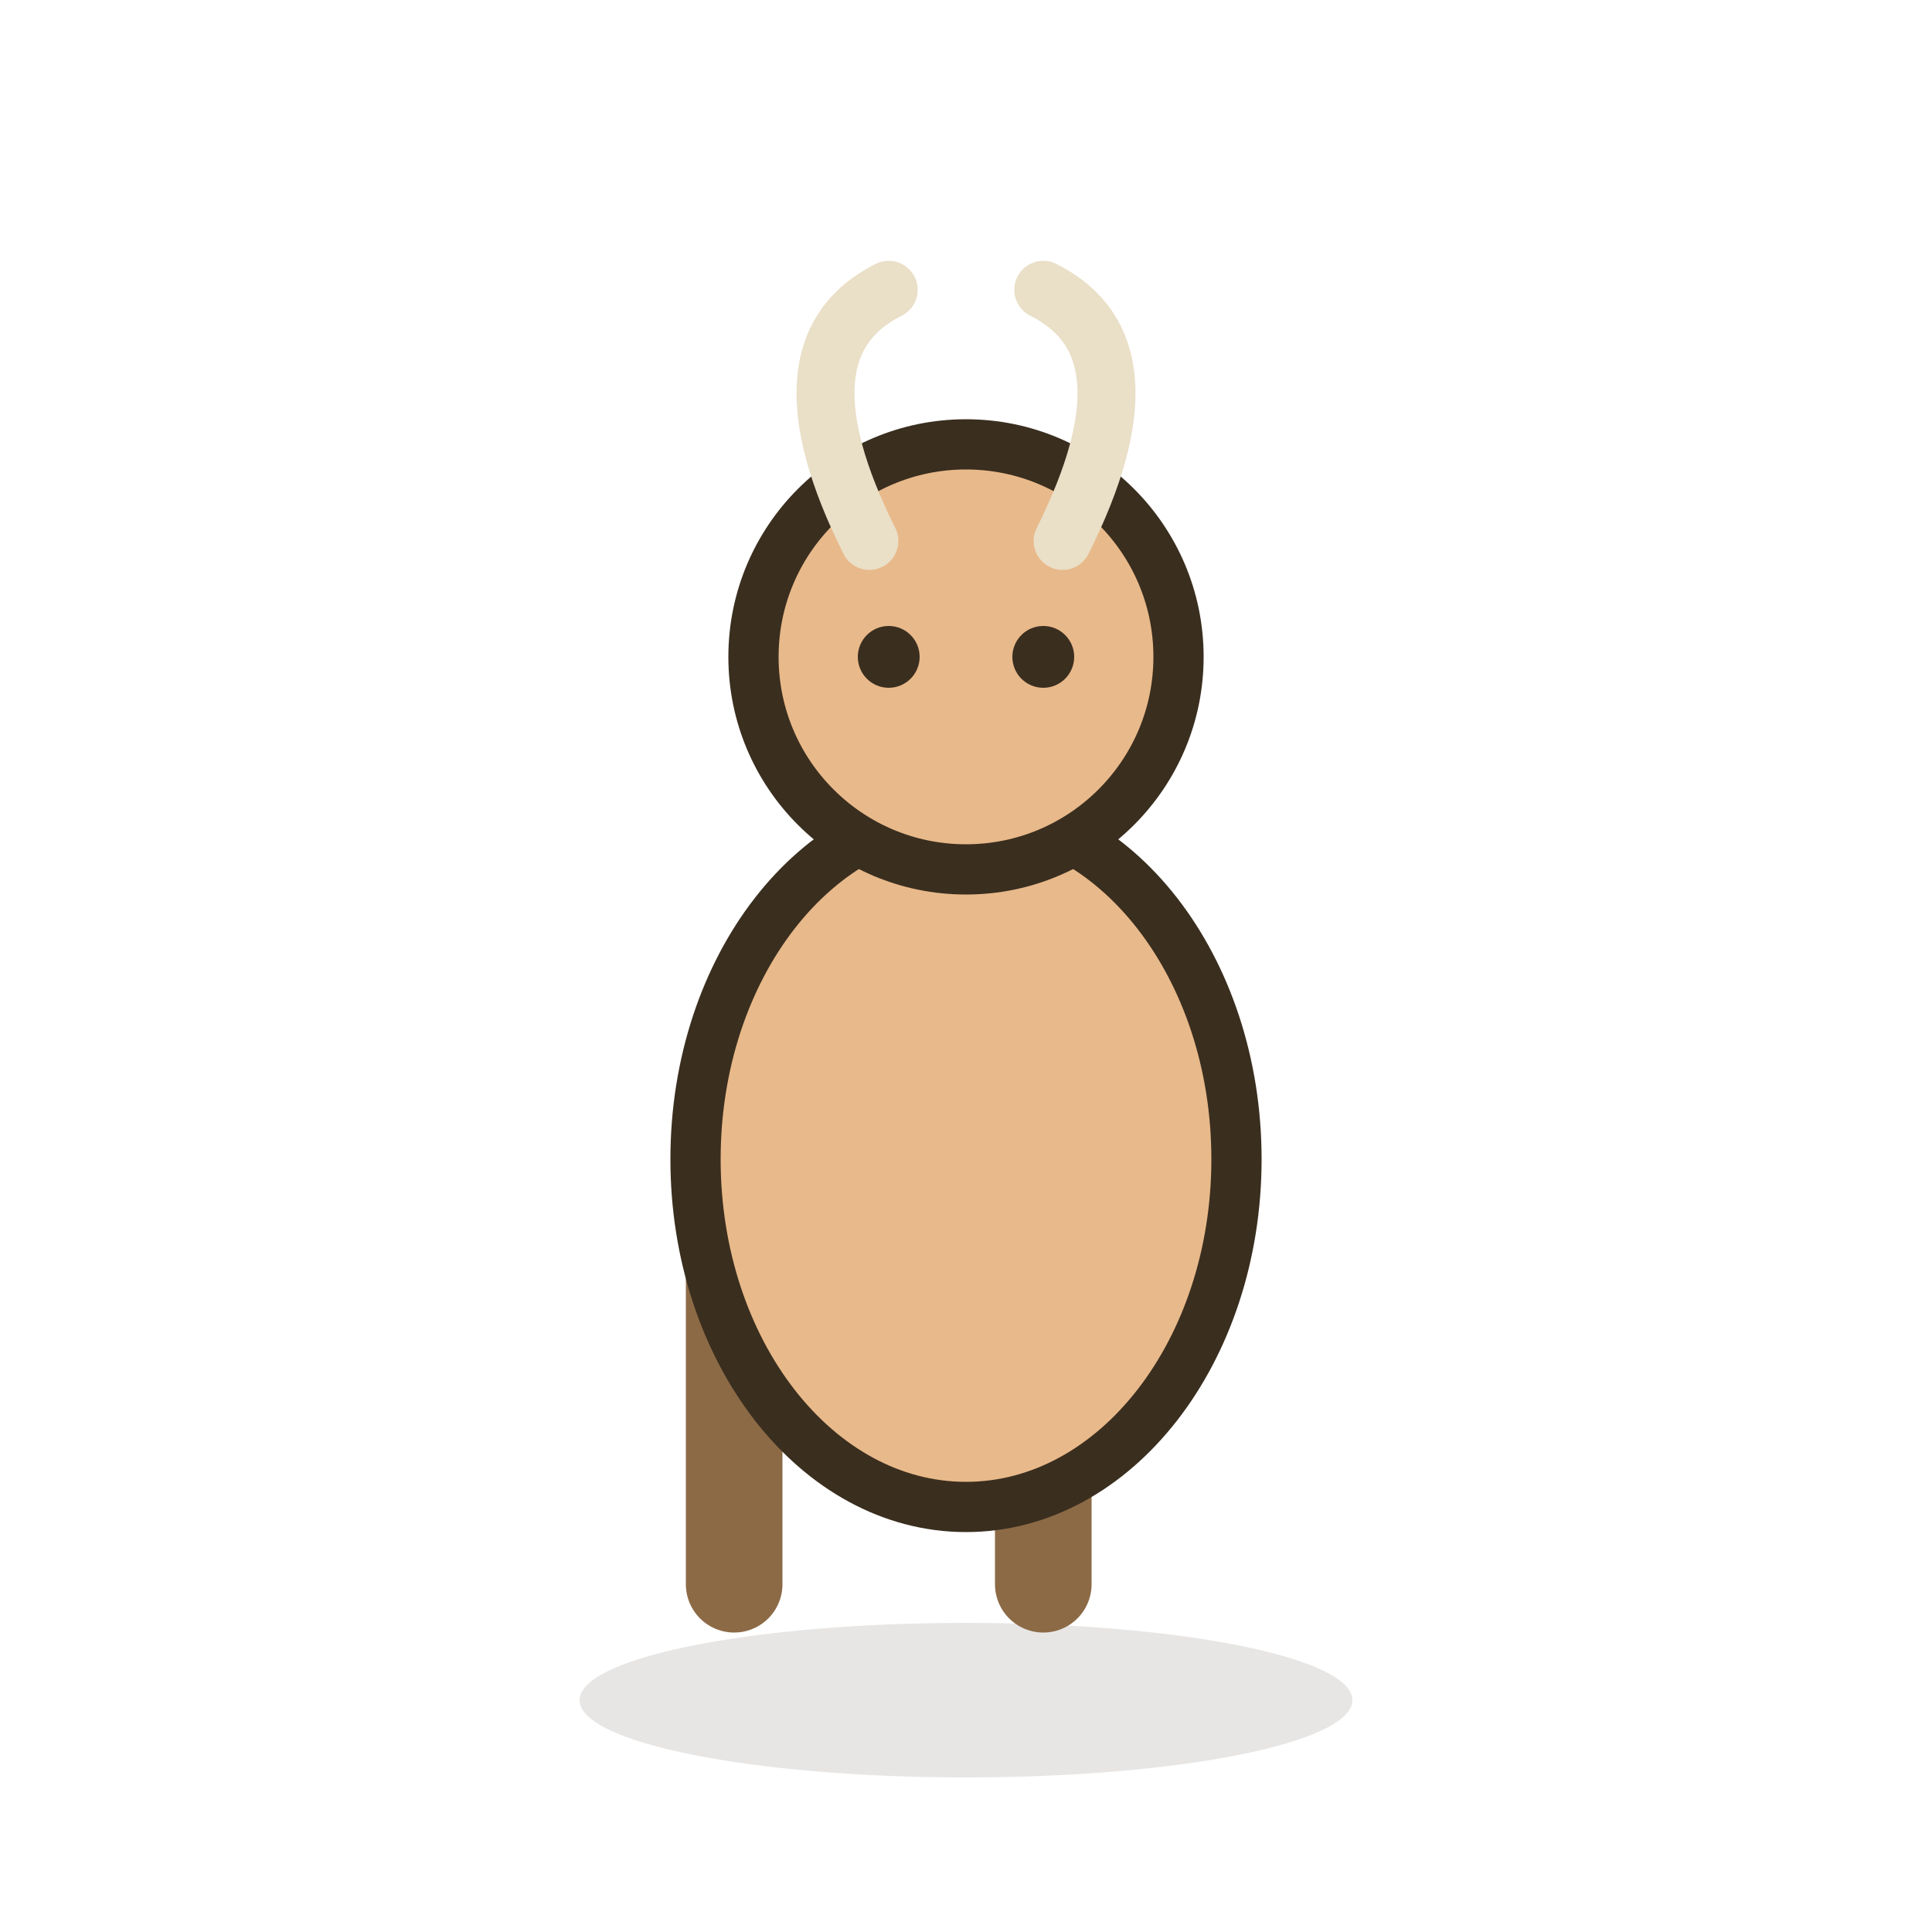
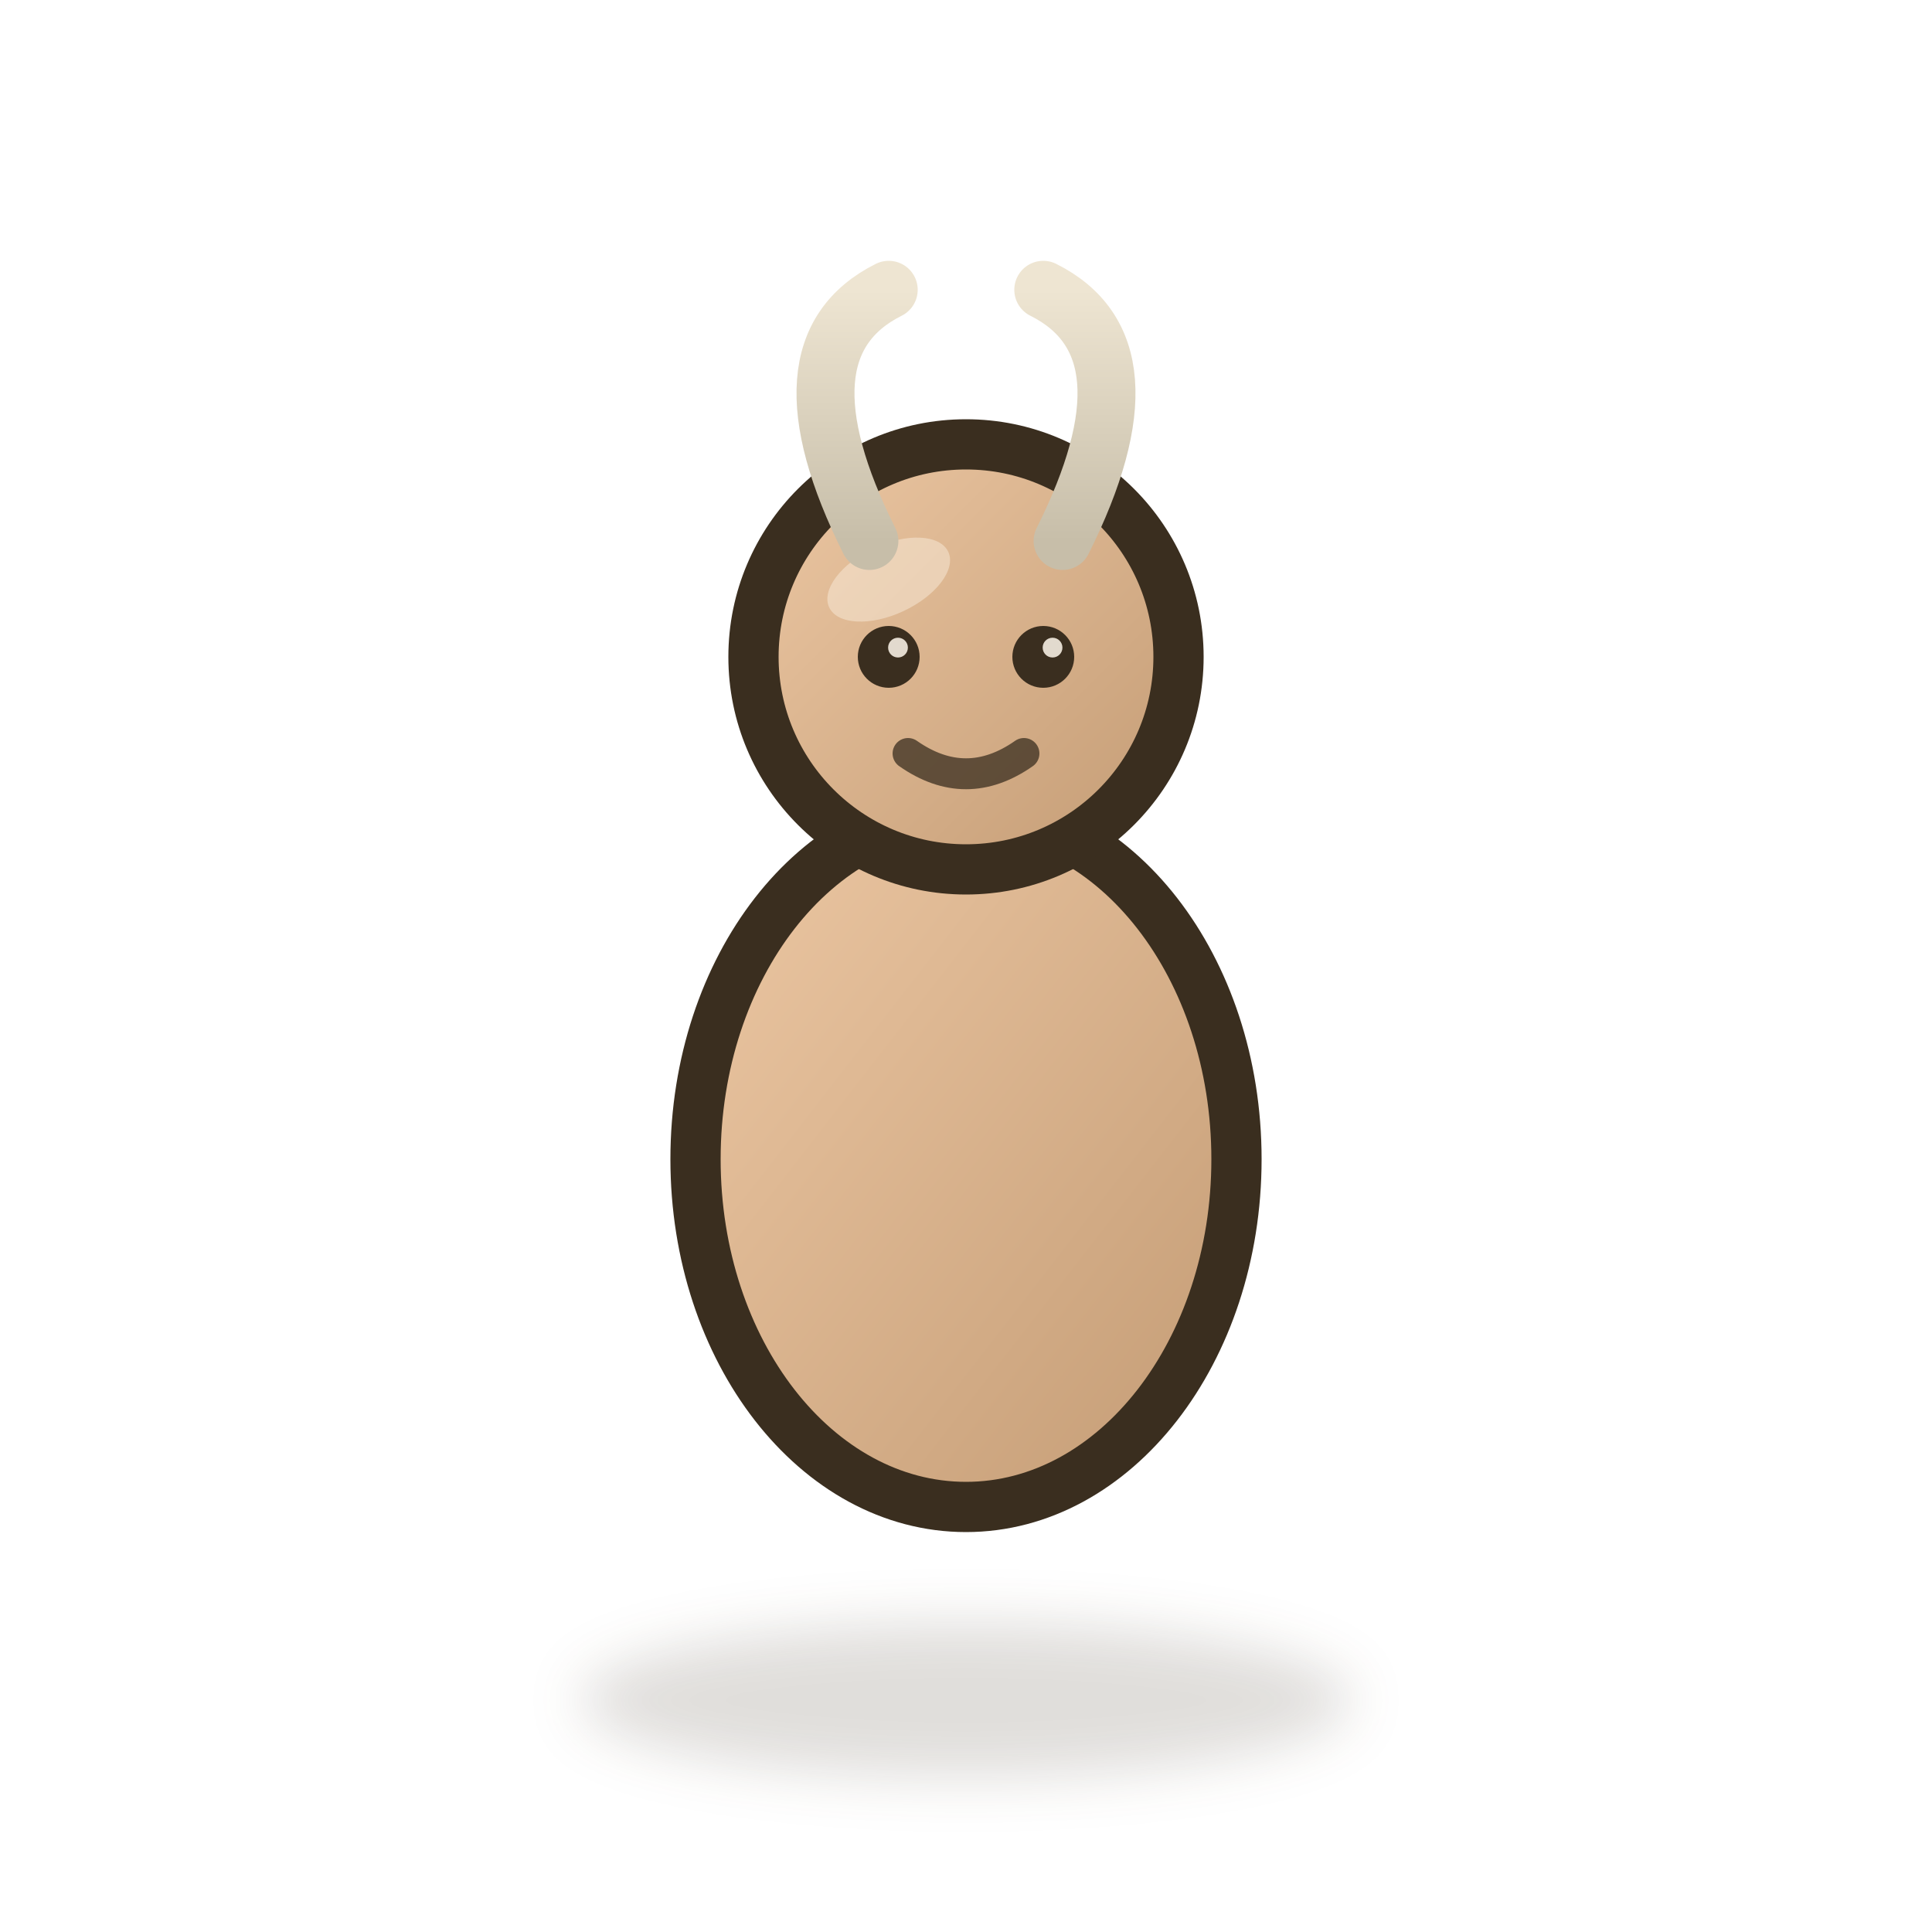
<svg xmlns="http://www.w3.org/2000/svg" viewBox="0 0 100 100" width="100" height="100" preserveAspectRatio="none">
-   <ellipse cx="50" cy="88" rx="20" ry="4" fill="#3A2E1F" opacity="0.12" />
-   <line x1="38" y1="62" x2="38" y2="82" stroke="#8C6A46" stroke-width="5" stroke-linecap="round" />
-   <line x1="54" y1="62" x2="54" y2="82" stroke="#8C6A46" stroke-width="5" stroke-linecap="round" />
-   <ellipse cx="50" cy="60" rx="14" ry="18" fill="#E8B98A" stroke="#3A2E1F" stroke-width="2.6" />
-   <circle cx="50" cy="34" r="11" fill="#E8B98A" stroke="#3A2E1F" stroke-width="2.6" />
-   <path d="M 45 28 Q 40 18 46 15" fill="none" stroke="#EADFC7" stroke-width="3" stroke-linecap="round" />
-   <path d="M 55 28 Q 60 18 54 15" fill="none" stroke="#EADFC7" stroke-width="3" stroke-linecap="round" />
+   <filter id="bl179" x="-50%" y="-50%" width="200%" height="200%">
+     <feGaussianBlur stdDeviation="1.4" />
+   </filter>
+   <ellipse cx="50" cy="88" rx="20" ry="4" fill="#3A2E1F" opacity="0.16" filter="url(#bl179)" />
+   <linearGradient id="vg180" x1="0" y1="0" x2="0" y2="1">
+     <stop offset="0%" stop-color="#9c7f60" />
+     <stop offset="100%" stop-color="#705538" />
+   </linearGradient>
+   <line x1="38" y1="62" x2="38" y2="82" stroke="url(#vg180)" stroke-width="5" stroke-linecap="round" />
+   <line x1="54" y1="62" x2="54" y2="82" stroke="url(#vg180)" stroke-width="5" stroke-linecap="round" />
+   <linearGradient id="dg177" x1="0" y1="0" x2="1" y2="1">
+     <stop offset="0%" stop-color="#edc8a4" />
+     <stop offset="100%" stop-color="#c39b74" />
+   </linearGradient>
+   <ellipse cx="50" cy="60" rx="14" ry="18" fill="url(#dg177)" stroke="#3A2E1F" stroke-width="2.6" />
+   <linearGradient id="dg178" x1="0" y1="0" x2="1" y2="1">
+     <stop offset="0%" stop-color="#edc8a4" />
+     <stop offset="100%" stop-color="#c39b74" />
+   </linearGradient>
+   <circle cx="50" cy="34" r="11" fill="url(#dg178)" stroke="#3A2E1F" stroke-width="2.6" />
+   <ellipse cx="46" cy="30" rx="3.4" ry="1.8" fill="#FFF8EC" opacity="0.4" transform="rotate(-25 46 30)" />
+   <linearGradient id="vg181" x1="0" y1="0" x2="0" y2="1">
+     <stop offset="0%" stop-color="#eee5d2" />
+     <stop offset="100%" stop-color="#c7bea9" />
+   </linearGradient>
+   <path d="M 45 28 Q 40 18 46 15" fill="none" stroke="url(#vg181)" stroke-width="3" stroke-linecap="round" />
+   <path d="M 55 28 Q 60 18 54 15" fill="none" stroke="url(#vg181)" stroke-width="3" stroke-linecap="round" />
  <circle cx="46" cy="34" r="1.6" fill="#3A2E1F" />
  <circle cx="54" cy="34" r="1.6" fill="#3A2E1F" />
+   <circle cx="46.48" cy="33.52" r="0.512" fill="#FFF8EC" opacity="0.85" />
+   <circle cx="54.48" cy="33.52" r="0.512" fill="#FFF8EC" opacity="0.85" />
+   <path d="M 47 39 Q 50 41.1 53 39" fill="none" stroke="#3A2E1F" stroke-width="1.6" stroke-linecap="round" opacity="0.75" />
</svg>
